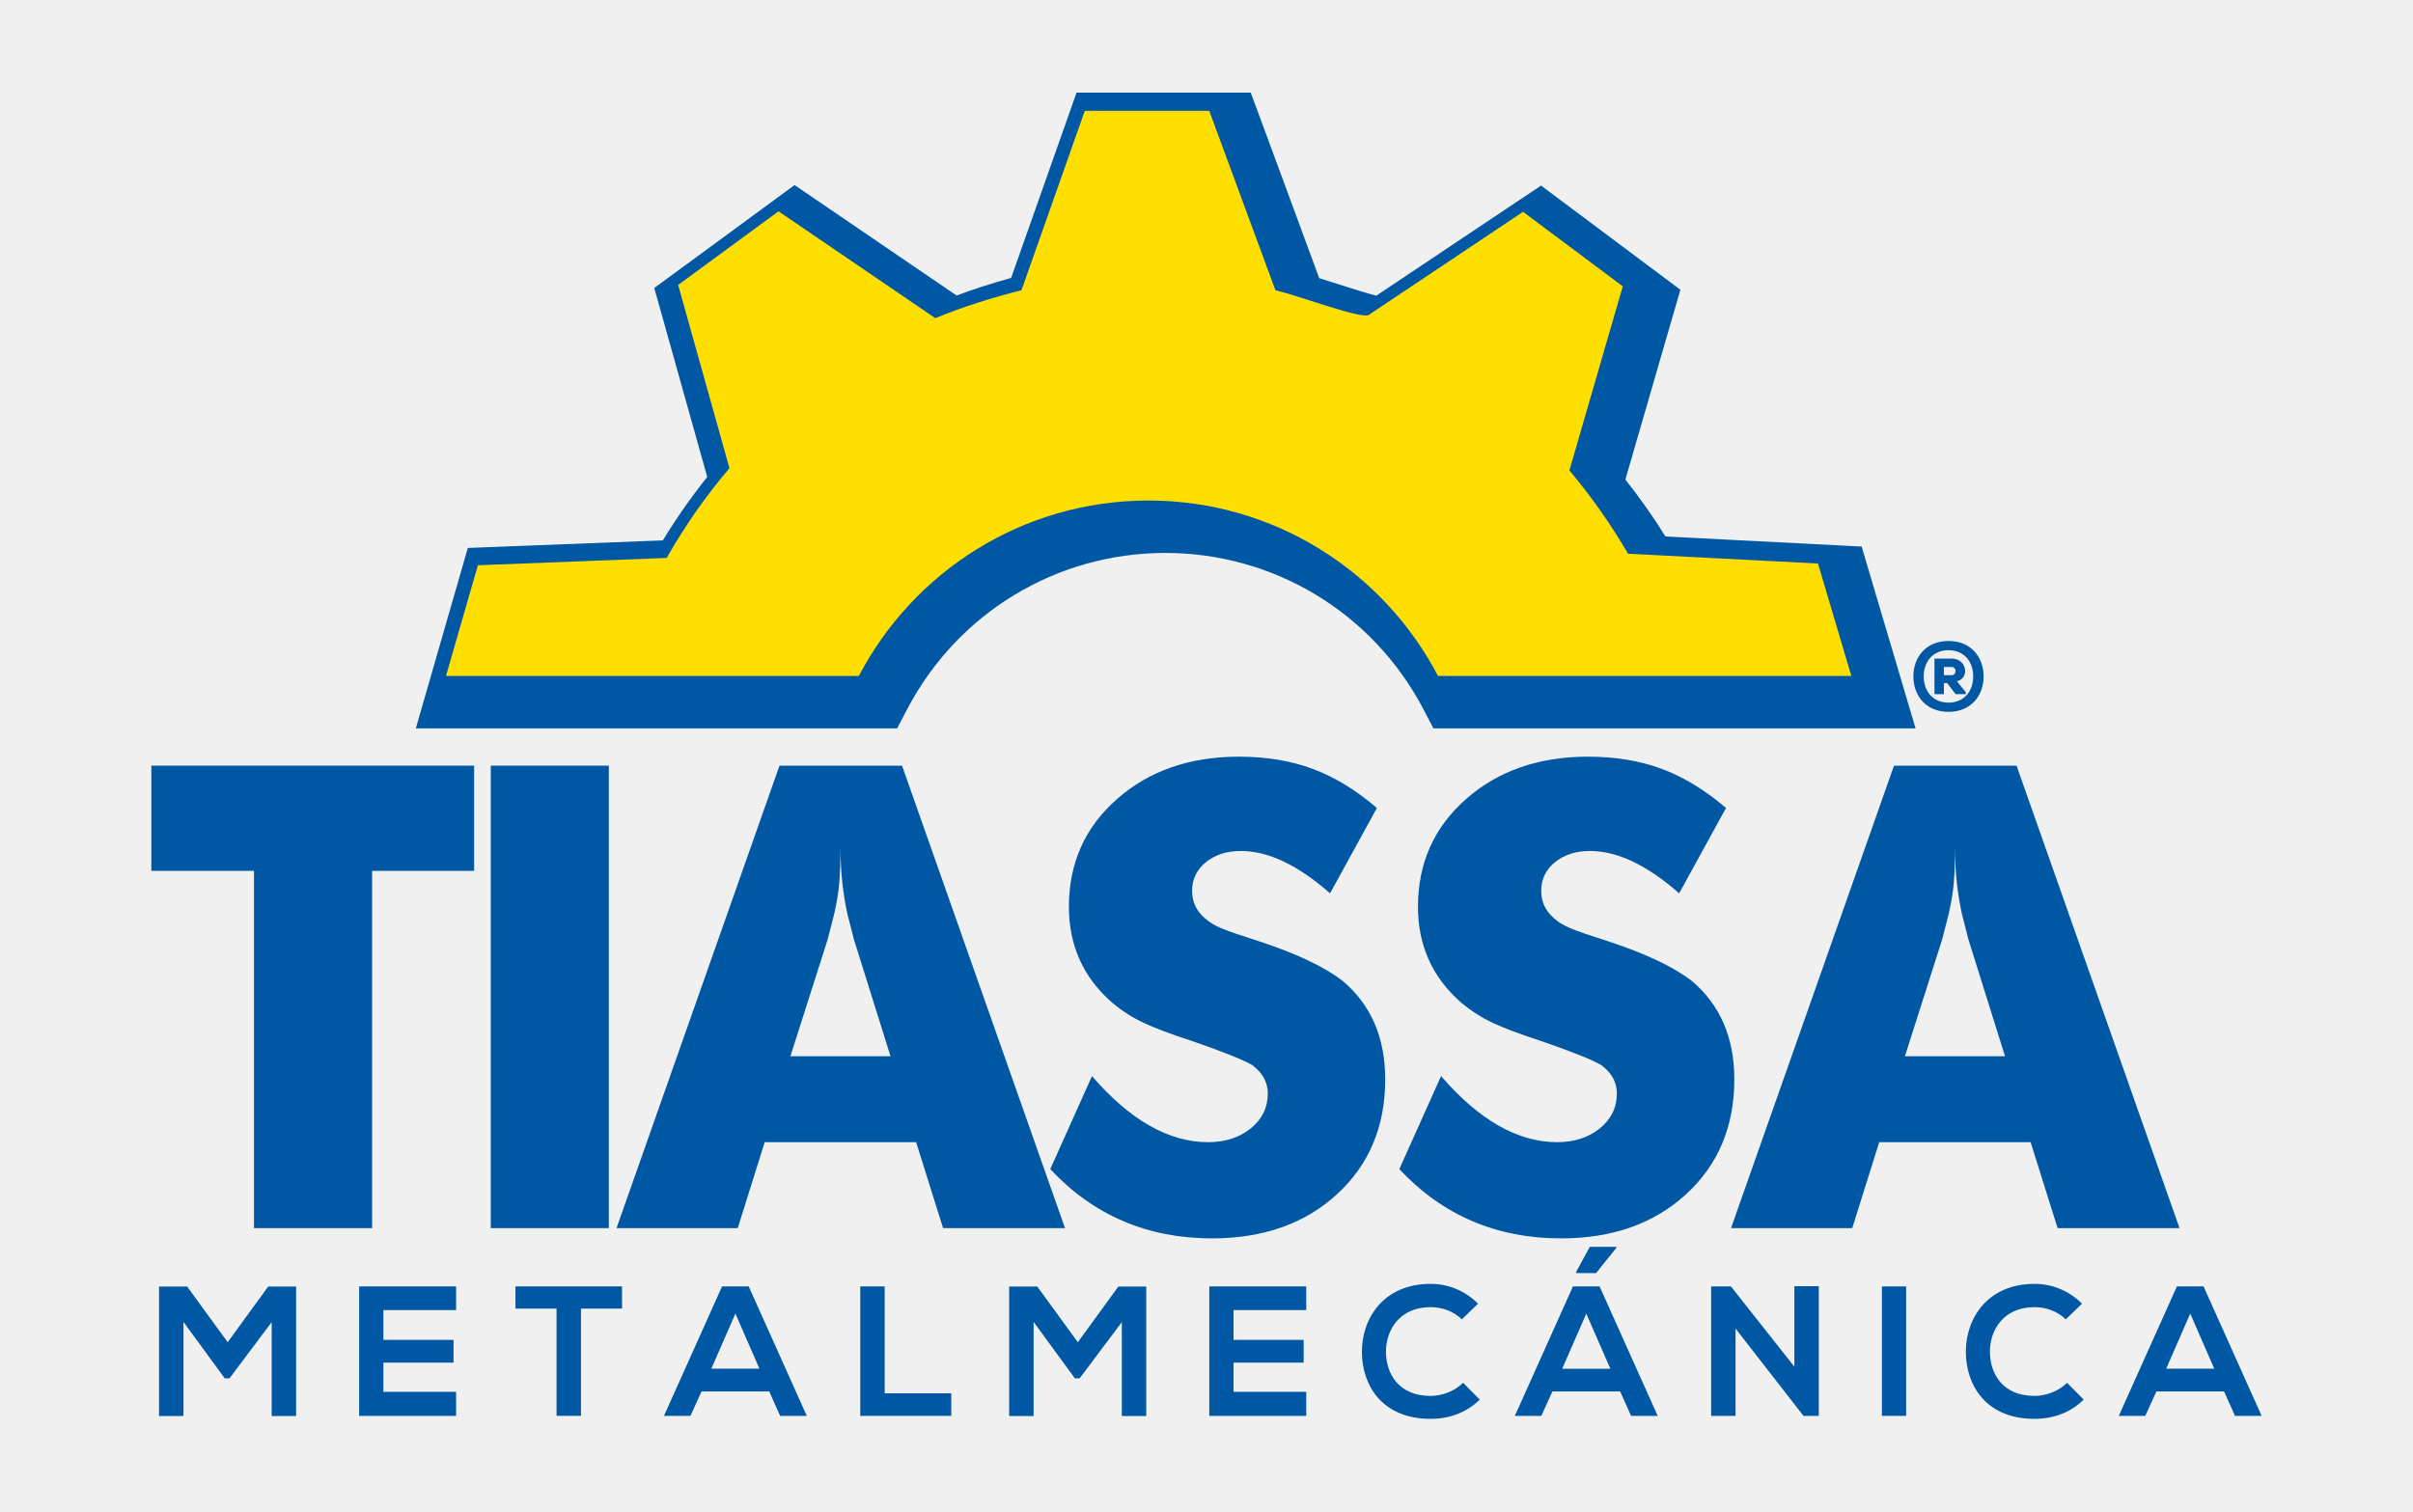
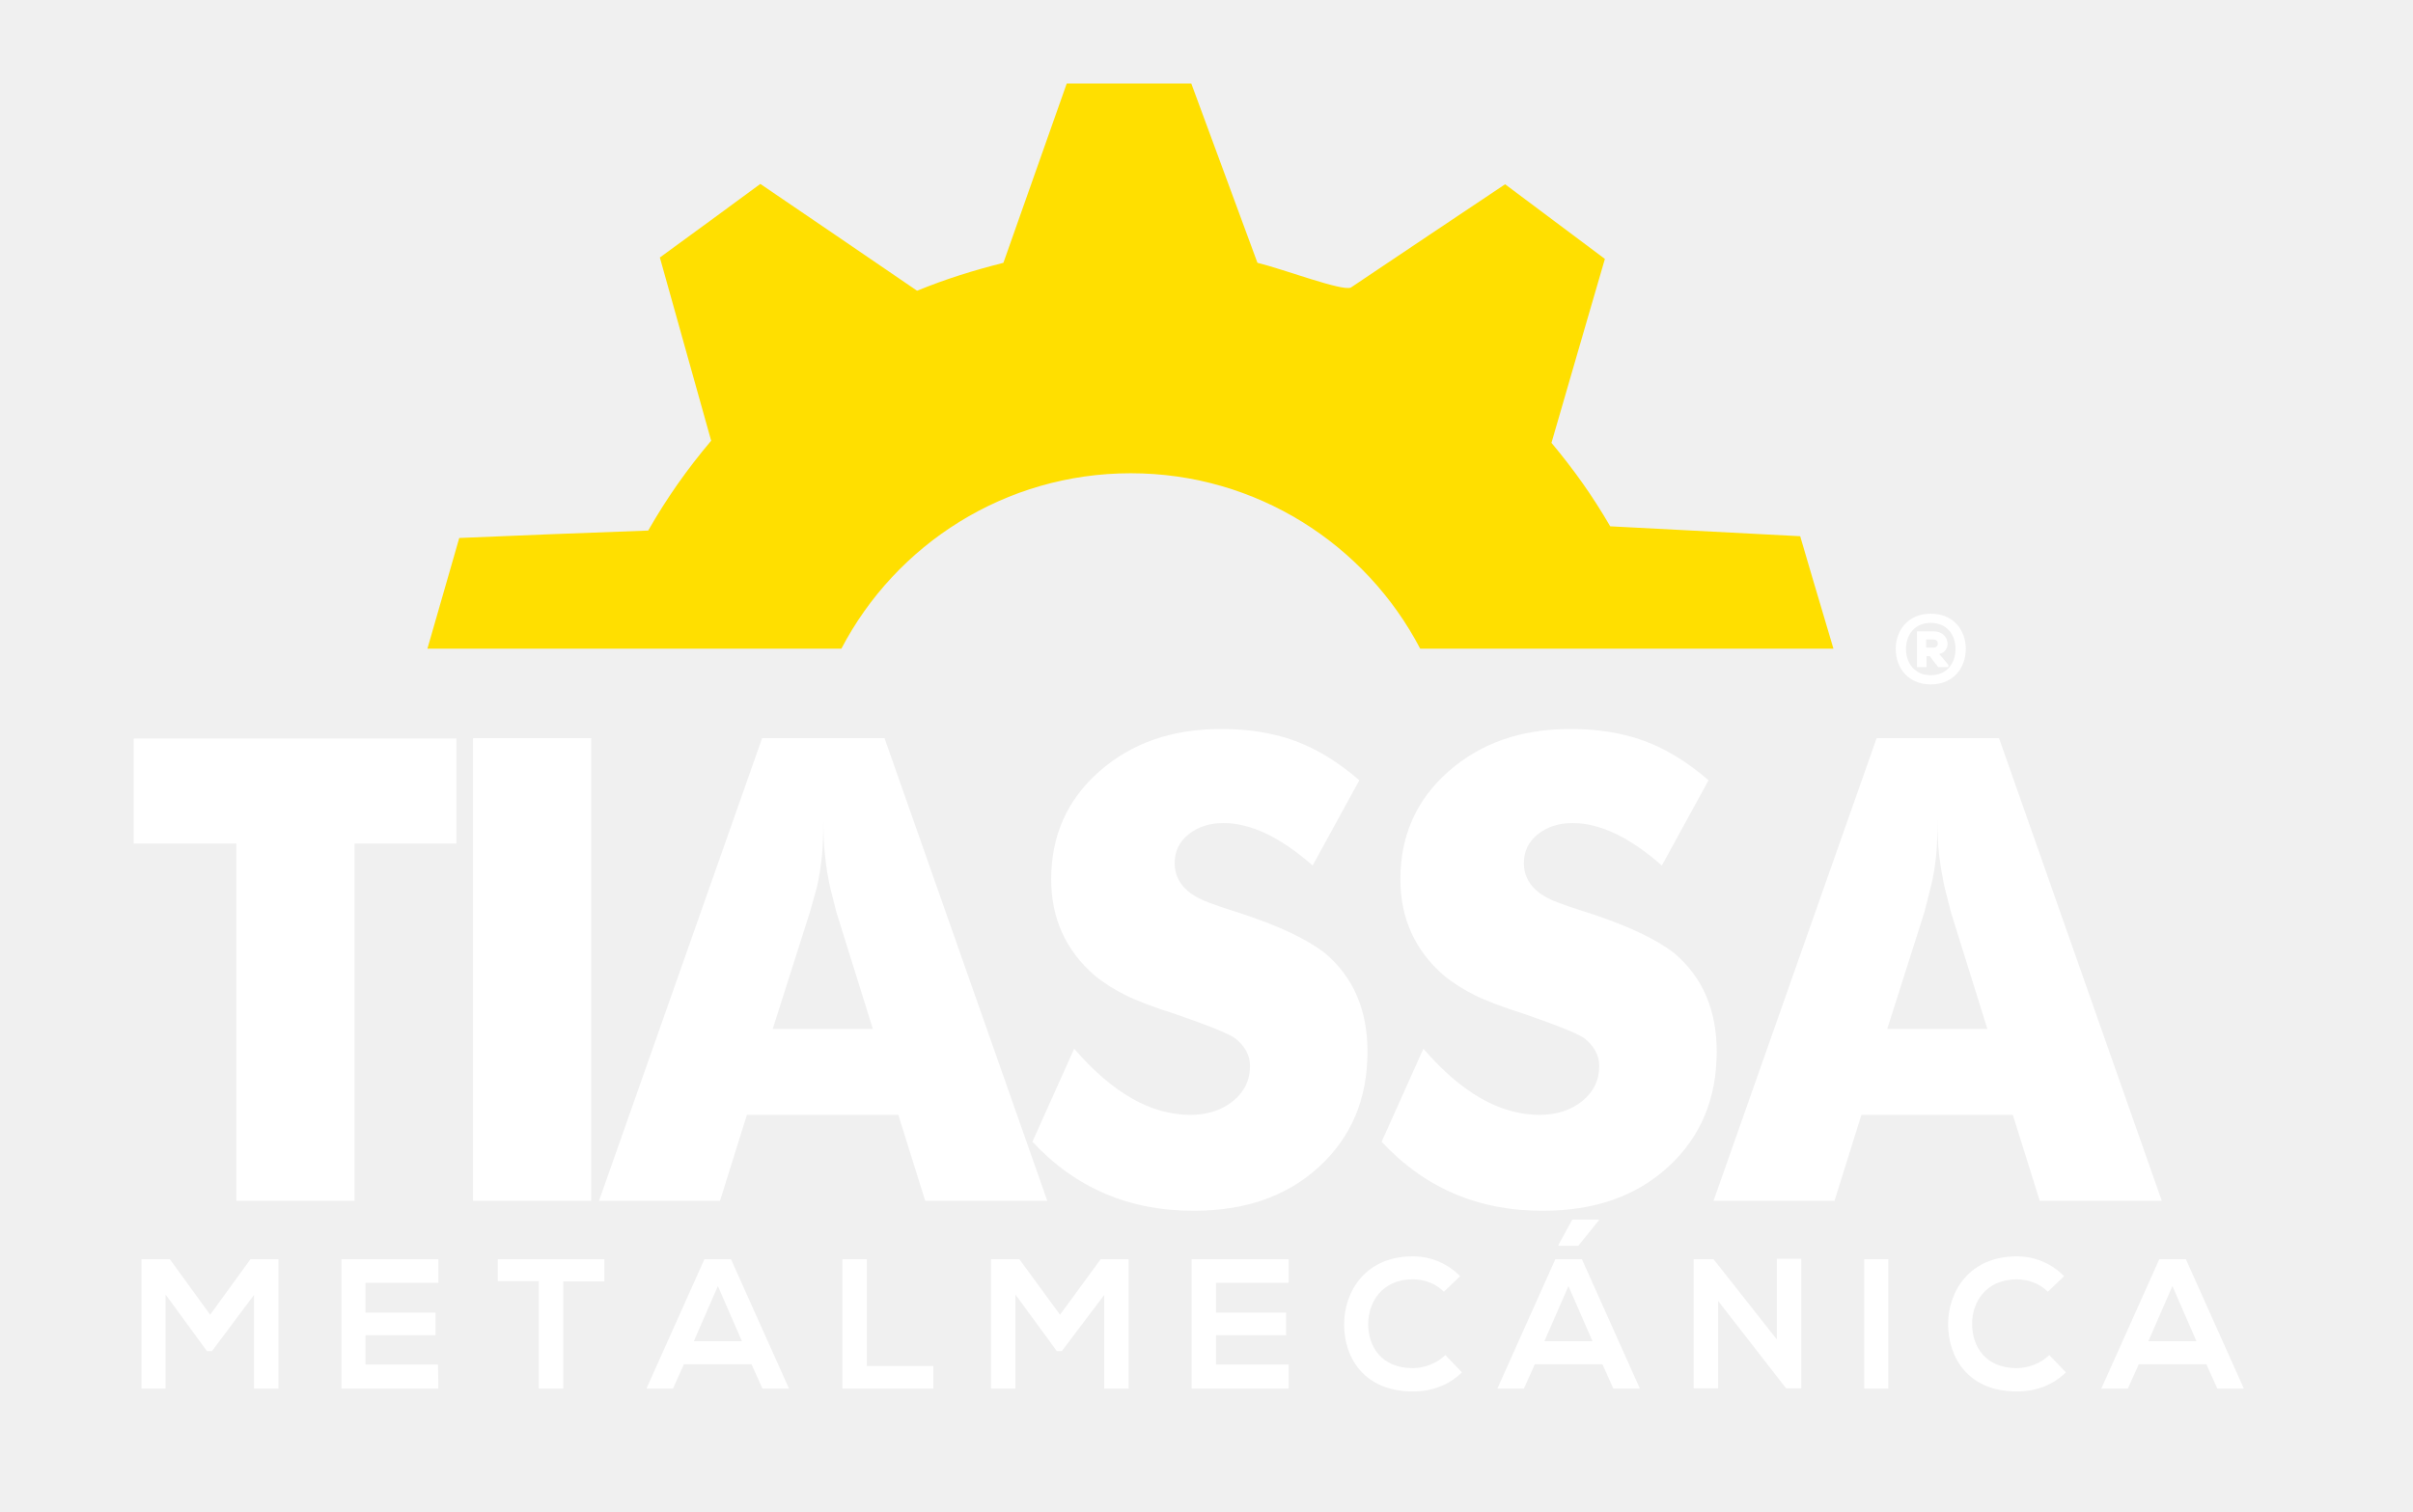
- <svg xmlns="http://www.w3.org/2000/svg" version="1.1" id="Layer_1" x="0px" y="0px" viewBox="0 0 682 427.31" enable-background="new 0 0 682 427.31" xml:space="preserve">
+ <svg xmlns="http://www.w3.org/2000/svg" version="1.1" id="Layer_1" x="0px" y="0px" viewBox="0 0 682 427.3" style="enable-background:new 0 0 682 427.3;" xml:space="preserve">
+   <style type="text/css">
+ 	.st0{fill:#0000D0;}
+ 	.st1{fill:#FFFFFF;}
+ 	.st2{fill:#FFDF00;}
+ </style>
+   <rect x="-396" y="447" class="st0" width="801" height="512" />
  <g>
    <g>
-       <path fill="#0057A4" d="M408.15,200.94l-1.4-2.68c-15.13-28.93-44.79-46.91-77.41-46.91s-62.28,17.97-77.41,46.91l-1.4,2.68    H124.16l11.85-41.16l3.61-0.14c15.46-0.6,32.44-1.26,50.6-1.96c4.64-7.85,9.43-14.69,15.16-21.67l-14.73-52.61l34.01-24.96    c0,0,31.21,21.28,45.03,30.71c6.27-2.46,12.47-4.46,19.91-6.44c6.53-18.53,17.01-48.2,17.01-48.2l1.18-3.34H350    c0,0,14.12,38.28,19.01,51.55c2.33,0.67,5.06,1.54,7.9,2.45c4.01,1.28,10.44,3.35,13.07,3.77c13.51-9.04,27-18.05,39.45-26.37    l5.94-3.97l2.83,2.11c8.95,6.68,28.18,21.07,28.18,21.07l2.77,2.07l-15.31,52.83c5.25,6.47,9.67,12.75,13.97,19.85    c19.62,1,51.02,2.63,51.02,2.63l3.53,0.18l12.32,41.59H408.15z" />
-       <path fill="#0057A4" d="M346.52,36.18c5.72,15.5,11.99,32.52,18.69,50.71c6.73,1.63,21.31,7.14,25.51,7.14    c0.36,0,0.64-0.04,0.84-0.13c15-10.04,30.02-20.07,43.65-29.18c8.94,6.68,28.18,21.07,28.18,21.07s-9.67,33.39-15.08,52.04    c6.44,7.72,11.55,14.99,16.58,23.56c19.28,0.98,53.68,2.77,53.68,2.77s6.05,20.44,9.42,31.78H411.18    c-15.41-29.47-46.28-49.59-81.84-49.59c-35.57,0-66.43,20.12-81.84,49.59H130.8c2.92-10.15,6.17-21.41,9.02-31.3    c16.23-0.64,34.14-1.33,53.35-2.07c5.38-9.39,10.83-17.19,17.75-25.38c-5.21-18.58-10.07-35.97-14.5-51.8    c9.03-6.63,19.36-14.21,28.37-20.82c13.51,9.21,28.4,19.36,44.31,30.21c8.25-3.37,15.73-5.7,24.36-7.91    c6.42-18.22,17.89-50.71,17.89-50.71S335.32,36.18,346.52,36.18 M353.49,26.18h-6.97h-35.18h-7.07l-2.35,6.67    c0,0-9.58,27.15-16.14,45.73c-5.58,1.55-10.52,3.14-15.41,4.97c-11.91-8.13-23.22-15.83-33.77-23.03l-6.18-4.21l-5.85-3.99    l-5.7,4.19c-4.6,3.38-9.55,7.01-14.49,10.64l-13.88,10.18l-5.58,4.09l1.87,6.66l5.58,19.93c2.41,8.61,4.92,17.57,7.52,26.85    c-4.62,5.78-8.66,11.55-12.55,17.92c-17.15,0.66-33.21,1.29-47.9,1.86l-7.22,0.28l-2,6.95c-1.5,5.21-3.11,10.8-4.73,16.41    c-1.45,5.04-2.91,10.09-4.29,14.89l-3.67,12.76h13.28h116.69h6.06l2.81-5.37c14.27-27.28,42.23-44.23,72.98-44.23    s58.71,16.95,72.98,44.23l2.81,5.37h6.06h116.82h13.39l-3.81-12.84c-3.36-11.34-9.42-31.78-9.42-31.78l-2.01-6.78l-7.06-0.37    c0,0-28.73-1.49-48.39-2.49c-3.53-5.65-7.18-10.84-11.33-16.09l13.62-47.02l1.93-6.64l-5.54-4.14c0,0-19.24-14.4-28.18-21.08    l-5.66-4.23l-5.88,3.93l-3.54,2.36c-11.76,7.86-24.43,16.32-37.15,24.84c-2.86-0.73-7.48-2.21-10.53-3.19    c-1.94-0.62-3.83-1.23-5.6-1.77c-4.85-13.15-9.46-25.67-13.79-37.4l-3.15-8.53L353.49,26.18L353.49,26.18z" />
+       <path class="st1" d="M940.2,675l-1.4-2.7c-15.1-28.9-44.8-46.9-77.4-46.9s-62.3,18-77.4,46.9l-1.4,2.7H656.2l11.8-41.2l3.6-0.1    c15.5-0.6,32.4-1.3,50.6-2c4.6-7.8,9.4-14.7,15.2-21.7l-14.7-52.6l34-25c0,0,31.2,21.3,45,30.7c6.3-2.5,12.5-4.5,19.9-6.4    c6.5-18.5,17-48.2,17-48.2l1.2-3.3H882c0,0,14.1,38.3,19,51.5c2.3,0.7,5.1,1.5,7.9,2.5c4,1.3,10.4,3.3,13.1,3.8    c13.5-9,27-18.1,39.5-26.4l5.9-4l2.8,2.1c9,6.7,28.2,21.1,28.2,21.1l2.8,2.1l-15.3,52.8c5.3,6.5,9.7,12.8,14,19.8    c19.6,1,51,2.6,51,2.6l3.5,0.2l12.3,41.6L940.2,675L940.2,675z" />
+       <path class="st1" d="M878.5,510.3c5.7,15.5,12,32.5,18.7,50.7c6.7,1.6,21.3,7.1,25.5,7.1c0.4,0,0.6,0,0.8-0.1    c15-10,30-20.1,43.6-29.2c8.9,6.7,28.2,21.1,28.2,21.1s-9.7,33.4-15.1,52c6.4,7.7,11.5,15,16.6,23.6c19.3,1,53.7,2.8,53.7,2.8    s6,20.4,9.4,31.8H943.2c-15.4-29.5-46.3-49.6-81.8-49.6c-35.6,0-66.4,20.1-81.8,49.6H662.8c2.9-10.2,6.2-21.4,9-31.3    c16.2-0.6,34.1-1.3,53.4-2.1c5.4-9.4,10.8-17.2,17.8-25.4c-5.2-18.6-10.1-36-14.5-51.8c9-6.6,19.4-14.2,28.4-20.8    c13.5,9.2,28.4,19.4,44.3,30.2c8.3-3.4,15.7-5.7,24.4-7.9c6.4-18.2,17.9-50.7,17.9-50.7S867.3,510.3,878.5,510.3 M885.5,500.3h-7    h-35.2h-7.1l-2.4,6.7c0,0-9.6,27.1-16.1,45.7c-5.6,1.5-10.5,3.1-15.4,5c-11.9-8.1-23.2-15.8-33.8-23l-6.2-4.2l-5.9-4l-5.7,4.2    c-4.6,3.4-9.6,7-14.5,10.6l-13.9,10.2l-5.6,4.1l1.9,6.7l5.6,19.9c2.4,8.6,4.9,17.6,7.5,26.8c-4.6,5.8-8.7,11.5-12.5,17.9    c-17.2,0.7-33.2,1.3-47.9,1.9l-7.2,0.3l-2,7c-1.5,5.2-3.1,10.8-4.7,16.4c-1.5,5-2.9,10.1-4.3,14.9l-3.7,12.8h13.3h116.7h6.1    l2.8-5.4c14.3-27.3,42.2-44.2,73-44.2s58.7,16.9,73,44.2l2.8,5.4h6.1H1060h13.4l-3.8-12.8c-3.4-11.3-9.4-31.8-9.4-31.8l-2-6.8    l-7.1-0.4c0,0-28.7-1.5-48.4-2.5c-3.5-5.6-7.2-10.8-11.3-16.1l13.6-47l1.9-6.6l-5.5-4.1c0,0-19.2-14.4-28.2-21.1l-5.7-4.2    l-5.9,3.9l-3.5,2.4c-11.8,7.9-24.4,16.3-37.1,24.8c-2.9-0.7-7.5-2.2-10.5-3.2c-1.9-0.6-3.8-1.2-5.6-1.8    c-4.9-13.2-9.5-25.7-13.8-37.4l-3.2-8.5L885.5,500.3L885.5,500.3z" />
    </g>
-     <path fill="#FFDF00" d="M242.75,191.1c15.41-29.47,46.28-49.59,81.84-49.59s66.43,20.12,81.84,49.59h116.82   c-3.36-11.34-9.42-31.78-9.42-31.78s-34.4-1.78-53.68-2.77c-5.04-8.57-10.14-15.84-16.58-23.56c5.4-18.66,15.08-52.04,15.08-52.04   s-19.23-14.39-28.18-21.07c-13.63,9.11-28.64,19.14-43.65,29.18c-2.5,1.09-19.05-5.24-26.35-7.02   c-6.7-18.19-12.98-35.21-18.69-50.71c-11.2,0-35.18,0-35.18,0s-11.47,32.49-17.89,50.71c-8.63,2.21-16.11,4.54-24.36,7.91   c-15.91-10.85-30.79-21-44.31-30.21c-9.01,6.61-19.34,14.19-28.37,20.82c4.43,15.83,9.3,33.22,14.5,51.8   c-6.92,8.19-12.37,15.98-17.75,25.38c-19.2,0.74-37.11,1.43-53.35,2.07c-2.84,9.89-6.1,21.15-9.02,31.3H242.75z" />
+     <path class="st2" d="M237.8,183.4c15.4-29.5,46.3-49.6,81.8-49.6s66.4,20.1,81.8,49.6h116.8c-3.4-11.3-9.4-31.8-9.4-31.8   s-34.4-1.8-53.7-2.8c-5-8.6-10.1-15.8-16.6-23.6c5.4-18.7,15.1-52,15.1-52s-19.2-14.4-28.2-21.1c-13.6,9.1-28.6,19.1-43.6,29.2   c-2.5,1.1-19-5.2-26.4-7c-6.7-18.2-13-35.2-18.7-50.7c-11.2,0-35.2,0-35.2,0s-11.5,32.5-17.9,50.7c-8.6,2.2-16.1,4.5-24.4,7.9   c-15.9-10.9-30.8-21-44.3-30.2c-9,6.6-19.3,14.2-28.4,20.8c4.4,15.8,9.3,33.2,14.5,51.8c-6.9,8.2-12.4,16-17.8,25.4   c-19.2,0.7-37.1,1.4-53.4,2.1c-2.8,9.9-6.1,21.1-9,31.3L237.8,183.4L237.8,183.4z" />
    <g>
      <g>
-         <path fill="#0057A4" d="M42.78,246.21v-29.74H134v29.74h-28.83v101.01H71.79V246.21H42.78z" />
-         <path fill="#0057A4" d="M138.71,347.22V216.47h33.37v130.75H138.71z" />
-         <path fill="#0057A4" d="M174.25,347.22l46.06-130.75h34.64l46.06,130.75h-34.46l-7.62-24.3h-42.8l-7.62,24.3H174.25z      M233.92,265.61l-10.52,33.01h28.29l-10.34-33.01l-1.81-7.07c-0.61-2.78-1.09-5.71-1.45-8.8c-0.36-3.08-0.54-6.68-0.54-10.79     c0,4.6-0.12,8.22-0.36,10.88c-0.24,2.66-0.73,5.56-1.45,8.7L233.92,265.61z" />
-         <path fill="#0057A4" d="M296.84,330.54l11.79-26.3c10.76,12.45,21.7,18.68,32.82,18.68c4.83,0,8.86-1.3,12.06-3.9     c3.2-2.6,4.81-5.89,4.81-9.88c0-3.14-1.45-5.8-4.35-7.98c-2.42-1.45-7.98-3.69-16.68-6.71c-6.29-2.05-10.97-3.81-14.05-5.26     c-3.08-1.45-6.02-3.32-8.8-5.62c-8.22-7.13-12.33-16.2-12.33-27.2c0-12.33,4.53-22.49,13.6-30.47     c9.07-7.98,20.55-11.97,34.46-11.97c7.74,0,14.69,1.15,20.86,3.45c6.17,2.3,12.21,5.98,18.13,11.06l-13.24,24.12     c-9.07-7.98-17.47-11.97-25.21-11.97c-3.99,0-7.28,1.06-9.88,3.17c-2.6,2.12-3.9,4.81-3.9,8.07c0,3.15,1.21,5.74,3.63,7.8     c1.21,1.09,2.75,2.03,4.62,2.81c1.87,0.79,5.65,2.09,11.33,3.9c10.16,3.39,17.77,7.01,22.85,10.88     c8.1,6.77,12.15,16.08,12.15,27.93c0,13.3-4.53,24.12-13.6,32.46c-9.07,8.34-20.86,12.51-35.36,12.51     C324.29,350.12,309.05,343.59,296.84,330.54z" />
-         <path fill="#0057A4" d="M395.5,330.54l11.79-26.3c10.76,12.45,21.7,18.68,32.82,18.68c4.83,0,8.86-1.3,12.06-3.9     c3.2-2.6,4.81-5.89,4.81-9.88c0-3.14-1.45-5.8-4.35-7.98c-2.42-1.45-7.98-3.69-16.68-6.71c-6.29-2.05-10.97-3.81-14.05-5.26     c-3.08-1.45-6.02-3.32-8.8-5.62c-8.22-7.13-12.33-16.2-12.33-27.2c0-12.33,4.53-22.49,13.6-30.47     c9.07-7.98,20.55-11.97,34.46-11.97c7.74,0,14.69,1.15,20.86,3.45c6.17,2.3,12.21,5.98,18.14,11.06l-13.24,24.12     c-9.07-7.98-17.47-11.97-25.21-11.97c-3.99,0-7.29,1.06-9.88,3.17c-2.6,2.12-3.9,4.81-3.9,8.07c0,3.15,1.21,5.74,3.63,7.8     c1.21,1.09,2.75,2.03,4.62,2.81c1.87,0.79,5.65,2.09,11.33,3.9c10.16,3.39,17.77,7.01,22.85,10.88     c8.1,6.77,12.15,16.08,12.15,27.93c0,13.3-4.53,24.12-13.6,32.46c-9.07,8.34-20.86,12.51-35.36,12.51     C422.94,350.12,407.71,343.59,395.5,330.54z" />
-         <path fill="#0057A4" d="M489.25,347.22l46.06-130.75h34.64l46.06,130.75h-34.46l-7.62-24.3h-42.8l-7.62,24.3H489.25z      M548.92,265.61l-10.52,33.01h28.29l-10.34-33.01l-1.81-7.07c-0.61-2.78-1.09-5.71-1.45-8.8c-0.36-3.08-0.54-6.68-0.54-10.79     c0,4.6-0.12,8.22-0.36,10.88c-0.24,2.66-0.73,5.56-1.45,8.7L548.92,265.61z" />
+         <path class="st1" d="M37.8,238.5v-29.7H129v29.7h-28.8v101H66.8v-101H37.8z" />
+         <path class="st1" d="M133.7,339.5V208.7h33.4v130.8H133.7z" />
+         <path class="st1" d="M169.3,339.5l46.1-130.8h34.6L296,339.5h-34.5l-7.6-24.3h-42.8l-7.6,24.3H169.3z M228.9,257.9l-10.5,33h28.3     l-10.3-33l-1.8-7.1c-0.6-2.8-1.1-5.7-1.4-8.8c-0.4-3.1-0.5-6.7-0.5-10.8c0,4.6-0.1,8.2-0.4,10.9s-0.7,5.6-1.4,8.7L228.9,257.9z" />
+         <path class="st1" d="M291.8,322.8l11.8-26.3c10.8,12.5,21.7,18.7,32.8,18.7c4.8,0,8.9-1.3,12.1-3.9s4.8-5.9,4.8-9.9     c0-3.1-1.5-5.8-4.4-8c-2.4-1.5-8-3.7-16.7-6.7c-6.3-2-11-3.8-14-5.3s-6-3.3-8.8-5.6c-8.2-7.1-12.3-16.2-12.3-27.2     c0-12.3,4.5-22.5,13.6-30.5s20.5-12,34.5-12c7.7,0,14.7,1.1,20.9,3.4c6.2,2.3,12.2,6,18.1,11.1l-13.2,24.1     c-9.1-8-17.5-12-25.2-12c-4,0-7.3,1.1-9.9,3.2c-2.6,2.1-3.9,4.8-3.9,8.1c0,3.1,1.2,5.7,3.6,7.8c1.2,1.1,2.8,2,4.6,2.8     c1.9,0.8,5.6,2.1,11.3,3.9c10.2,3.4,17.8,7,22.9,10.9c8.1,6.8,12.1,16.1,12.1,27.9c0,13.3-4.5,24.1-13.6,32.5     s-20.9,12.5-35.4,12.5C319.3,342.4,304,335.9,291.8,322.8z" />
+         <path class="st1" d="M390.5,322.8l11.8-26.3c10.8,12.5,21.7,18.7,32.8,18.7c4.8,0,8.9-1.3,12.1-3.9s4.8-5.9,4.8-9.9     c0-3.1-1.5-5.8-4.4-8c-2.4-1.5-8-3.7-16.7-6.7c-6.3-2-11-3.8-14-5.3s-6-3.3-8.8-5.6c-8.2-7.1-12.3-16.2-12.3-27.2     c0-12.3,4.5-22.5,13.6-30.5s20.5-12,34.5-12c7.7,0,14.7,1.1,20.9,3.4s12.2,6,18.1,11.1l-13.2,24.1c-9.1-8-17.5-12-25.2-12     c-4,0-7.3,1.1-9.9,3.2c-2.6,2.1-3.9,4.8-3.9,8.1c0,3.1,1.2,5.7,3.6,7.8c1.2,1.1,2.8,2,4.6,2.8c1.9,0.8,5.6,2.1,11.3,3.9     c10.2,3.4,17.8,7,22.9,10.9c8.1,6.8,12.1,16.1,12.1,27.9c0,13.3-4.5,24.1-13.6,32.5s-20.9,12.5-35.4,12.5     C417.9,342.4,402.7,335.9,390.5,322.8z" />
+         <path class="st1" d="M484.3,339.5l46.1-130.8H565L611,339.5h-34.5l-7.6-24.3h-42.8l-7.6,24.3H484.3z M543.9,257.9l-10.5,33h28.3     l-10.3-33l-1.8-7.1c-0.6-2.8-1.1-5.7-1.5-8.8c-0.4-3.1-0.5-6.7-0.5-10.8c0,4.6-0.1,8.2-0.4,10.9s-0.7,5.6-1.5,8.7L543.9,257.9z" />
      </g>
      <g>
-         <path fill="#0057A4" d="M76.79,373.79l-11.92,15.89h-1.36l-11.66-15.95v26.61h-6.9v-36.6h7.95l11.45,15.74l11.45-15.74h7.89v36.6     h-6.9V373.79z" />
-         <path fill="#0057A4" d="M128.91,400.3h-27.4c0-12.18,0-24.42,0-36.6h27.4v6.69h-20.55v8.42h19.82v6.43h-19.82v8.26h20.55V400.3z" />
-         <path fill="#0057A4" d="M157.3,369.97h-11.61v-6.27c10.56,0,19.5,0,30.12,0v6.27H164.2v30.32h-6.9V369.97z" />
-         <path fill="#0057A4" d="M217.42,393.4h-19.14l-3.14,6.9h-7.48l16.42-36.6h7.53l16.42,36.6h-7.53L217.42,393.4z M207.85,371.38     l-6.8,15.58h13.59L207.85,371.38z" />
-         <path fill="#0057A4" d="M250.04,363.7v30.22h18.82v6.38h-25.72v-36.6H250.04z" />
-         <path fill="#0057A4" d="M317.07,373.79l-11.92,15.89h-1.36l-11.66-15.95v26.61h-6.9v-36.6h7.95l11.45,15.74l11.45-15.74h7.89     v36.6h-6.9V373.79z" />
-         <path fill="#0057A4" d="M369.19,400.3h-27.4c0-12.18,0-24.42,0-36.6h27.4v6.69h-20.55v8.42h19.82v6.43h-19.82v8.26h20.55V400.3z" />
-         <path fill="#0057A4" d="M418.23,395.7c-3.76,3.71-8.63,5.44-13.91,5.44c-13.59,0-19.35-9.36-19.4-18.87     c-0.05-9.57,6.17-19.29,19.4-19.29c4.97,0,9.67,1.88,13.44,5.59l-4.6,4.44c-2.4-2.35-5.65-3.45-8.84-3.45     c-8.84,0-12.65,6.59-12.6,12.71c0.05,6.06,3.56,12.39,12.6,12.39c3.19,0,6.8-1.31,9.2-3.71L418.23,395.7z" />
-         <path fill="#0057A4" d="M457.91,393.4h-19.14l-3.14,6.9h-7.48l16.42-36.6h7.53l16.42,36.6H461L457.91,393.4z M455.14,386.97     l-6.8-15.58l-6.8,15.58H455.14z M456.86,352.51h-7.53l-3.87,7.11v0.31h5.65l5.75-7.16V352.51z" />
-         <path fill="#0057A4" d="M507.16,363.65h6.9v36.65h-4.29v0.05l-19.24-24.73v24.68h-6.9v-36.6h5.59l17.93,22.69V363.65z" />
-         <path fill="#0057A4" d="M531.89,400.3v-36.6h6.85v36.6H531.89z" />
-         <path fill="#0057A4" d="M588.93,395.7c-3.76,3.71-8.63,5.44-13.91,5.44c-13.59,0-19.35-9.36-19.4-18.87     c-0.05-9.57,6.17-19.29,19.4-19.29c4.97,0,9.67,1.88,13.44,5.59l-4.6,4.44c-2.41-2.35-5.65-3.45-8.84-3.45     c-8.84,0-12.65,6.59-12.6,12.71c0.05,6.06,3.56,12.39,12.6,12.39c3.19,0,6.8-1.31,9.2-3.71L588.93,395.7z" />
-         <path fill="#0057A4" d="M628.61,393.4h-19.14l-3.14,6.9h-7.48l16.42-36.6h7.53l16.42,36.6h-7.53L628.61,393.4z M619.04,371.38     l-6.8,15.58h13.59L619.04,371.38z" />
+         <path class="st1" d="M71.8,366.1L59.9,382h-1.4l-11.7-16v26.6H40V356h8l11.4,15.7L70.8,356h7.9v36.6h-6.9     C71.8,392.6,71.8,366.1,71.8,366.1z" />
+         <path class="st1" d="M123.9,392.6H96.5c0-12.2,0-24.4,0-36.6h27.4v6.7h-20.6v8.4h19.8v6.4h-19.8v8.3h20.5L123.9,392.6     L123.9,392.6z" />
+         <path class="st1" d="M152.3,362.2h-11.6V356c10.6,0,19.5,0,30.1,0v6.3h-11.6v30.3h-6.9V362.2z" />
+         <path class="st1" d="M212.4,385.7h-19.1l-3.1,6.9h-7.5l16.4-36.6h7.5l16.4,36.6h-7.5L212.4,385.7z M202.9,363.6l-6.8,15.6h13.6     L202.9,363.6z" />
+         <path class="st1" d="M245,356v30.2h18.8v6.4h-25.7V356H245z" />
+         <path class="st1" d="M312.1,366.1L300.1,382h-1.4l-11.7-16v26.6h-6.9V356h8l11.5,15.7l11.5-15.7h7.9v36.6h-6.9L312.1,366.1     L312.1,366.1z" />
+         <path class="st1" d="M364.2,392.6h-27.4c0-12.2,0-24.4,0-36.6h27.4v6.7h-20.5v8.4h19.8v6.4h-19.8v8.3h20.5V392.6z" />
+         <path class="st1" d="M413.2,388c-3.8,3.7-8.6,5.4-13.9,5.4c-13.6,0-19.4-9.4-19.4-18.9c0-9.6,6.2-19.3,19.4-19.3     c5,0,9.7,1.9,13.4,5.6l-4.6,4.4c-2.4-2.4-5.6-3.5-8.8-3.5c-8.8,0-12.6,6.6-12.6,12.7c0,6.1,3.6,12.4,12.6,12.4     c3.2,0,6.8-1.3,9.2-3.7L413.2,388z" />
+         <path class="st1" d="M452.9,385.7h-19.1l-3.1,6.9h-7.5l16.4-36.6h7.5l16.4,36.6H456L452.9,385.7z M450.1,379.2l-6.8-15.6     l-6.8,15.6H450.1z M451.9,344.8h-7.5l-3.9,7.1v0.3h5.6l5.8-7.2V344.8z" />
+         <path class="st1" d="M502.2,355.9h6.9v36.6h-4.3v0l-19.2-24.7v24.7h-6.9V356h5.6l17.9,22.7L502.2,355.9L502.2,355.9z" />
+         <path class="st1" d="M526.9,392.6V356h6.8v36.6H526.9z" />
+         <path class="st1" d="M583.9,388c-3.8,3.7-8.6,5.4-13.9,5.4c-13.6,0-19.3-9.4-19.4-18.9c0-9.6,6.2-19.3,19.4-19.3     c5,0,9.7,1.9,13.4,5.6l-4.6,4.4c-2.4-2.4-5.7-3.5-8.8-3.5c-8.8,0-12.7,6.6-12.6,12.7c0,6.1,3.6,12.4,12.6,12.4     c3.2,0,6.8-1.3,9.2-3.7L583.9,388z" />
+         <path class="st1" d="M623.6,385.7h-19.1l-3.1,6.9h-7.5l16.4-36.6h7.5l16.4,36.6h-7.5L623.6,385.7z M614,363.6l-6.8,15.6h13.6     L614,363.6z" />
      </g>
    </g>
    <g>
-       <path fill="#0057A4" d="M560.64,191.24c0,5.43-3.57,10.02-9.94,10.02c-6.34,0-9.91-4.58-9.91-10.02c0-5.44,3.57-10.02,9.91-10.02    C557.07,181.22,560.64,185.8,560.64,191.24z M550.7,198.65c4.47,0,7-3.27,7-7.41c0-4.15-2.53-7.41-7-7.41    c-4.45,0-6.97,3.27-7,7.41C543.73,195.38,546.26,198.65,550.7,198.65z M553.09,192.61c3.65-0.82,2.91-6.42-1.54-6.42    c-1.59,0-3.21,0-4.8,0v10.07h2.66v-3.13h0.93l2.39,3.13h2.86v-0.58L553.09,192.61z M551.55,188.58c1.56,0,1.56,2.31,0,2.31h-2.14    v-2.31H551.55z" />
+       <path class="st1" d="M555.6,183.5c0,5.4-3.6,10-9.9,10c-6.3,0-9.9-4.6-9.9-10s3.6-10,9.9-10C552.1,173.5,555.6,178.1,555.6,183.5z     M545.7,190.9c4.5,0,7-3.3,7-7.4c0-4.1-2.5-7.4-7-7.4c-4.5,0-7,3.3-7,7.4C538.7,187.6,541.3,190.9,545.7,190.9z M548.1,184.9    c3.7-0.8,2.9-6.4-1.5-6.4c-1.6,0-3.2,0-4.8,0v10.1h2.7v-3.1h0.9l2.4,3.1h2.9v-0.6L548.1,184.9z M546.5,180.8c1.6,0,1.6,2.3,0,2.3    h-2.1v-2.3H546.5z" />
    </g>
  </g>
</svg>
